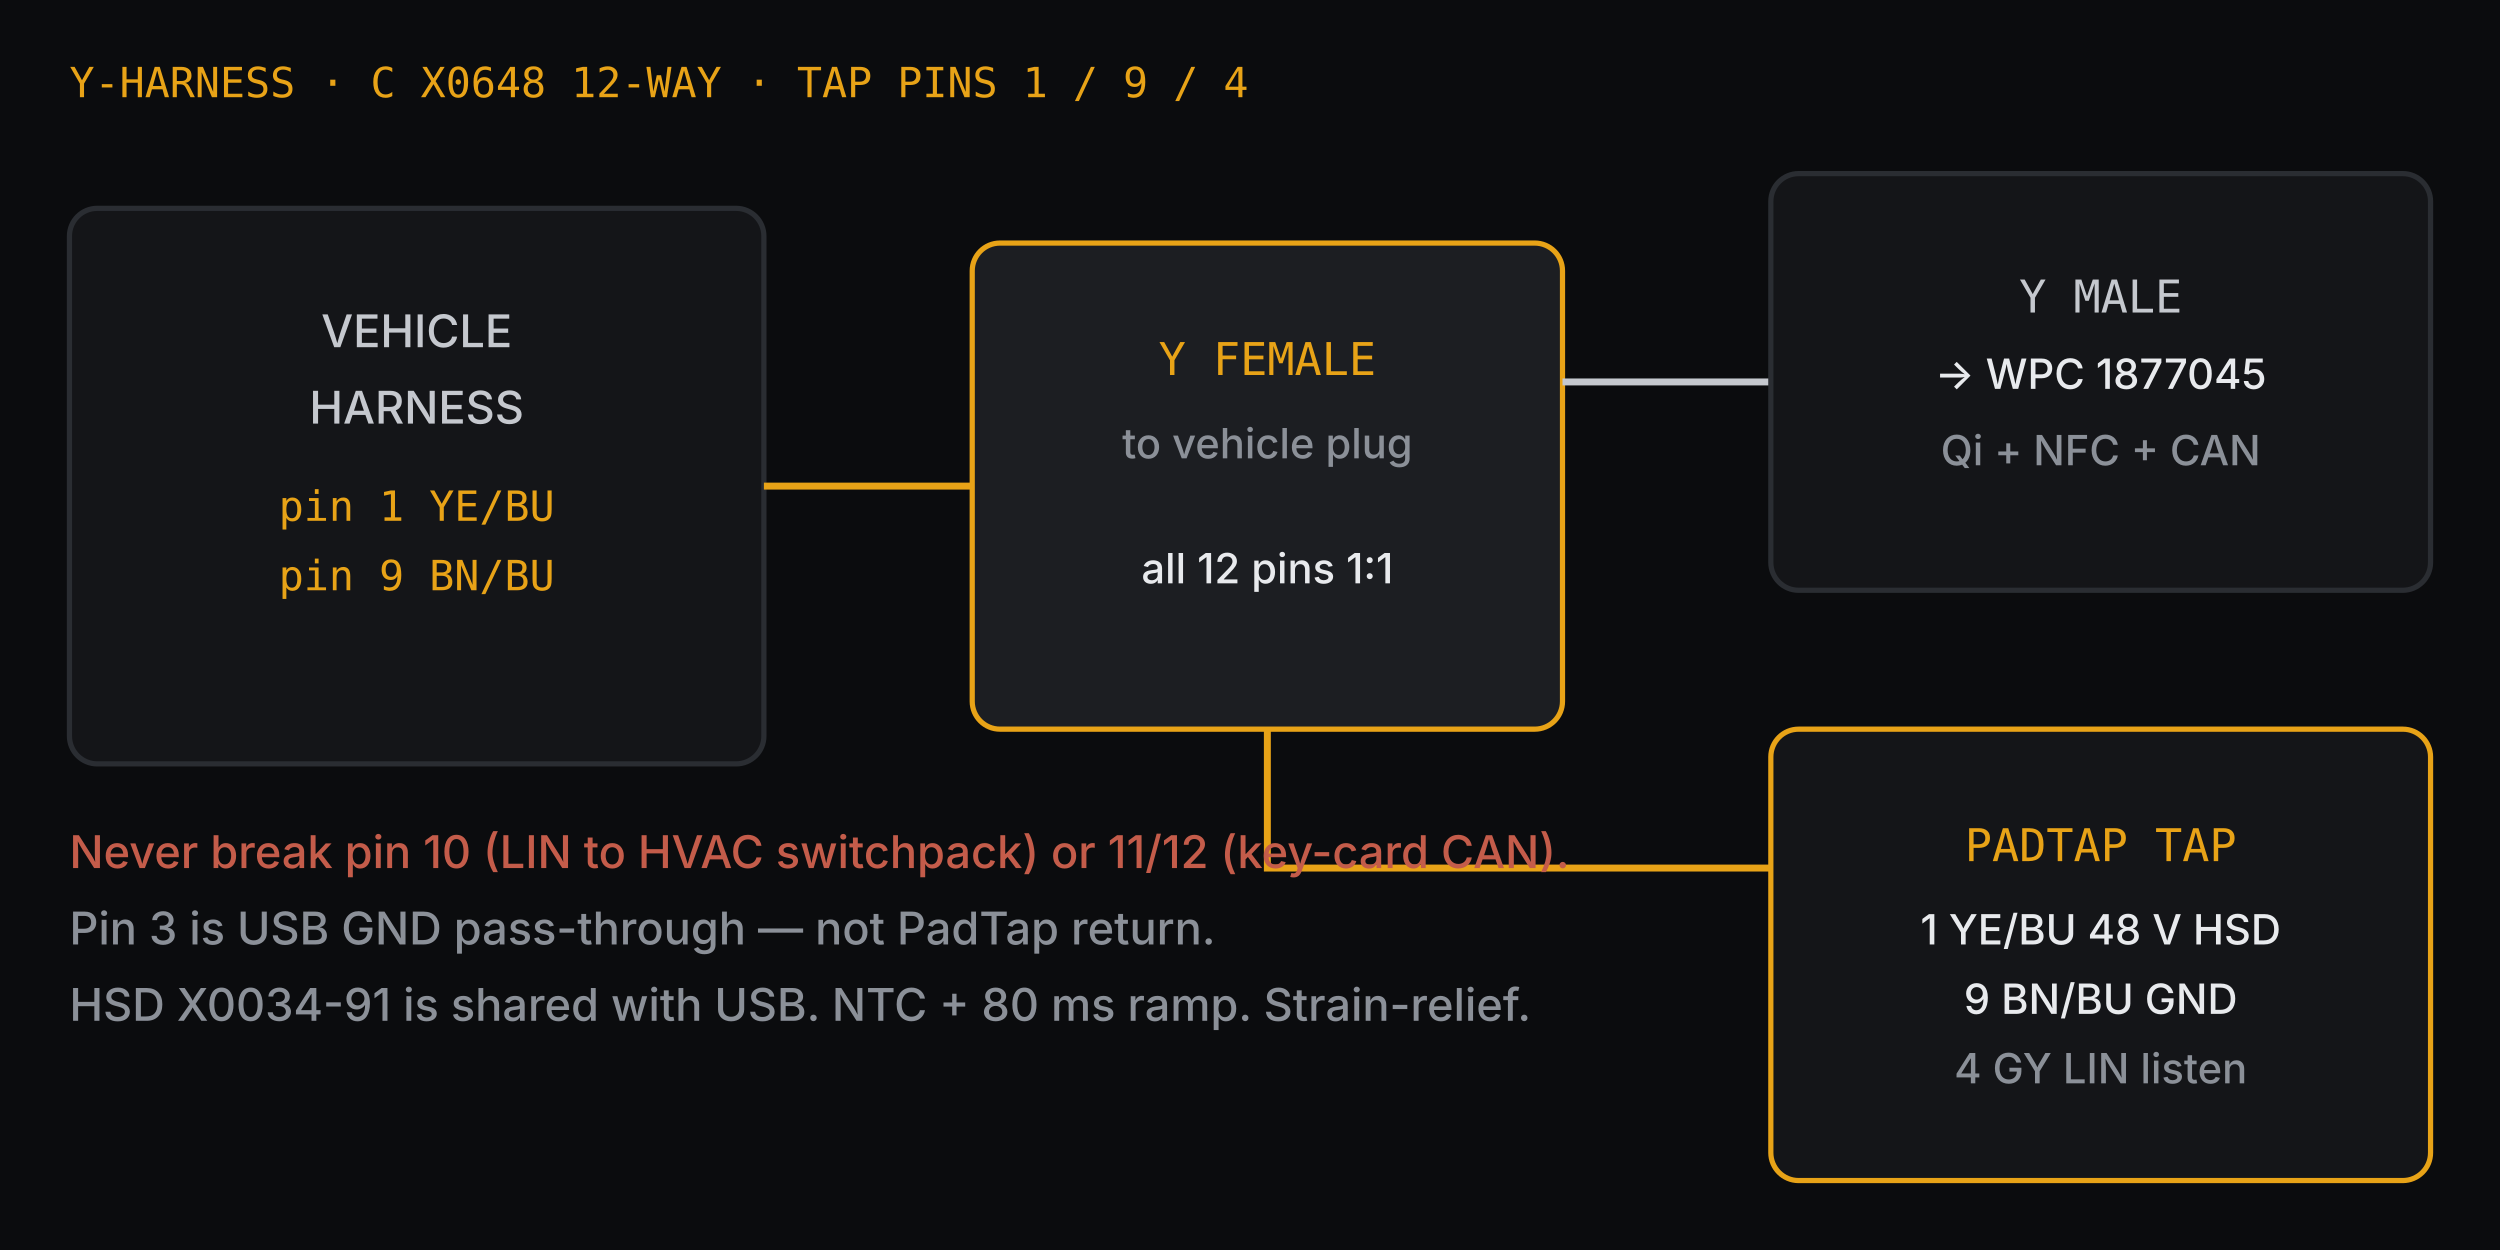
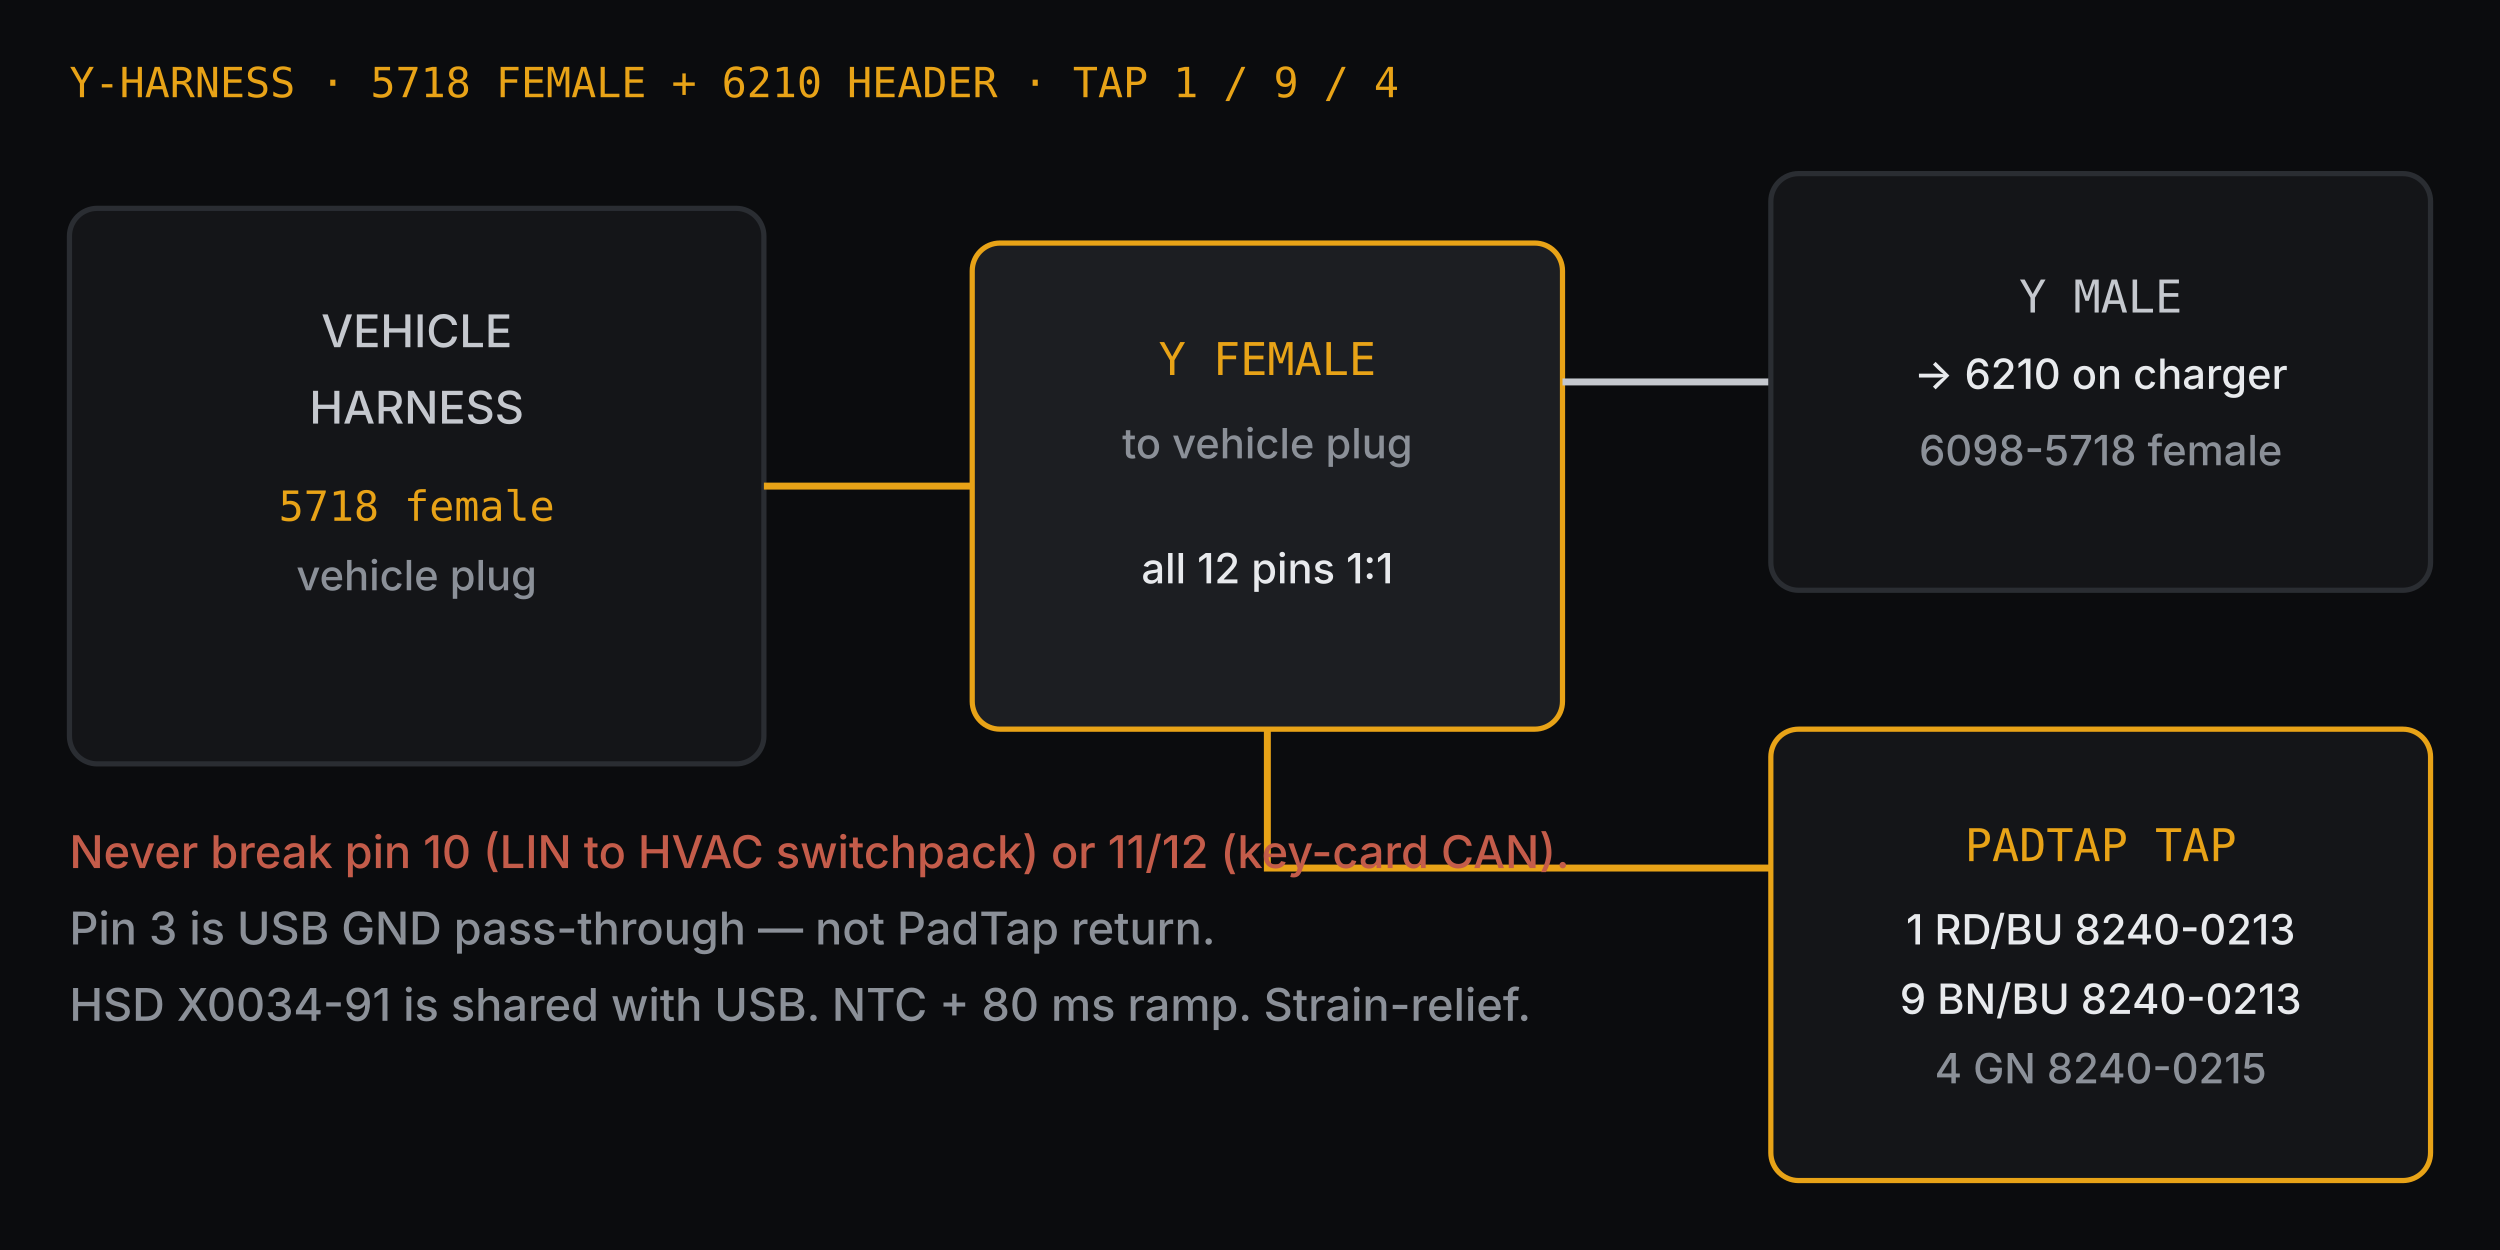
<svg xmlns="http://www.w3.org/2000/svg" width="720" height="360" viewBox="0 0 720 360" role="img" aria-label="Y-harness">
  <rect width="720" height="360" fill="#0B0C0E" />
-   <text x="20" y="28" fill="#E8A317" font-size="12" font-family="ui-monospace, SFMono-Regular, Menlo, monospace" font-weight="500" text-anchor="start">Y-HARNESS  ·  C X0648 12-WAY  ·  TAP PINS 1 / 9 / 4</text>
+   <text x="20" y="28" fill="#E8A317" font-size="12" font-family="ui-monospace, SFMono-Regular, Menlo, monospace" font-weight="500" text-anchor="start">Y-HARNESS  ·  5718 FEMALE + 6210 HEADER  ·  TAP 1 / 9 / 4</text>
  <rect x="20" y="60" width="200" height="160" rx="8" fill="#141518" stroke="#2A2D32" stroke-width="1.5" />
  <text x="120" y="100" fill="#C5C8CE" font-size="13" font-family="ui-sans-serif, system-ui, -apple-system, sans-serif" font-weight="500" text-anchor="middle">VEHICLE</text>
  <text x="120" y="122" fill="#C5C8CE" font-size="13" font-family="ui-sans-serif, system-ui, -apple-system, sans-serif" font-weight="500" text-anchor="middle">HARNESS</text>
-   <text x="120" y="150" fill="#E8A317" font-size="12" font-family="ui-monospace, SFMono-Regular, Menlo, monospace" font-weight="500" text-anchor="middle">pin 1  YE/BU</text>
-   <text x="120" y="170" fill="#E8A317" font-size="12" font-family="ui-monospace, SFMono-Regular, Menlo, monospace" font-weight="500" text-anchor="middle">pin 9  BN/BU</text>
+   <text x="120" y="150" fill="#E8A317" font-size="12" font-family="ui-monospace, SFMono-Regular, Menlo, monospace" font-weight="500" text-anchor="middle">5718 female</text>
+   <text x="120" y="170" fill="#8B9098" font-size="12" font-family="ui-sans-serif, system-ui, -apple-system, sans-serif" font-weight="500" text-anchor="middle">vehicle plug</text>
  <line x1="220" y1="140" x2="280" y2="140" stroke="#E8A317" stroke-width="2" />
  <rect x="280" y="70" width="170" height="140" rx="8" fill="#1C1E22" stroke="#E8A317" stroke-width="1.5" />
  <text x="365" y="108" fill="#E8A317" font-size="13" font-family="ui-monospace, SFMono-Regular, Menlo, monospace" font-weight="500" text-anchor="middle">Y FEMALE</text>
  <text x="365" y="132" fill="#8B9098" font-size="12" font-family="ui-sans-serif, system-ui, -apple-system, sans-serif" font-weight="500" text-anchor="middle">to vehicle plug</text>
  <text x="365" y="168" fill="#E8EAED" font-size="12" font-family="ui-sans-serif, system-ui, -apple-system, sans-serif" font-weight="500" text-anchor="middle">all 12 pins 1:1</text>
  <line x1="450" y1="110" x2="510" y2="110" stroke="#C5C8CE" stroke-width="2" />
  <path d="M365 210 V250 H510" fill="none" stroke="#E8A317" stroke-width="2" />
  <rect x="510" y="50" width="190" height="120" rx="8" fill="#141518" stroke="#2A2D32" stroke-width="1.5" />
  <text x="605" y="90" fill="#C5C8CE" font-size="13" font-family="ui-monospace, SFMono-Regular, Menlo, monospace" font-weight="500" text-anchor="middle">Y MALE</text>
-   <text x="605" y="112" fill="#E8EAED" font-size="12" font-family="ui-sans-serif, system-ui, -apple-system, sans-serif" font-weight="500" text-anchor="middle">→ WPC 1877045</text>
-   <text x="605" y="134" fill="#8B9098" font-size="12" font-family="ui-sans-serif, system-ui, -apple-system, sans-serif" font-weight="500" text-anchor="middle">Qi + NFC + CAN</text>
+   <text x="605" y="112" fill="#E8EAED" font-size="12" font-family="ui-sans-serif, system-ui, -apple-system, sans-serif" font-weight="500" text-anchor="middle">→ 6210 on charger</text>
+   <text x="605" y="134" fill="#8B9098" font-size="12" font-family="ui-sans-serif, system-ui, -apple-system, sans-serif" font-weight="500" text-anchor="middle">6098-5718 female</text>
  <rect x="510" y="210" width="190" height="130" rx="8" fill="#141518" stroke="#E8A317" stroke-width="1.5" />
  <text x="605" y="248" fill="#E8A317" font-size="13" font-family="ui-monospace, SFMono-Regular, Menlo, monospace" font-weight="500" text-anchor="middle">PADTAP TAP</text>
-   <text x="605" y="272" fill="#E8EAED" font-size="12" font-family="ui-sans-serif, system-ui, -apple-system, sans-serif" font-weight="500" text-anchor="middle">1  YE/BU  48 V HSD</text>
-   <text x="605" y="292" fill="#E8EAED" font-size="12" font-family="ui-sans-serif, system-ui, -apple-system, sans-serif" font-weight="500" text-anchor="middle">9  BN/BU  GND</text>
-   <text x="605" y="312" fill="#8B9098" font-size="12" font-family="ui-sans-serif, system-ui, -apple-system, sans-serif" font-weight="500" text-anchor="middle">4  GY  LIN listen</text>
+   <text x="605" y="272" fill="#E8EAED" font-size="12" font-family="ui-sans-serif, system-ui, -apple-system, sans-serif" font-weight="500" text-anchor="middle">1  RD/BU  8240-0213</text>
+   <text x="605" y="292" fill="#E8EAED" font-size="12" font-family="ui-sans-serif, system-ui, -apple-system, sans-serif" font-weight="500" text-anchor="middle">9  BN/BU  8240-0213</text>
+   <text x="605" y="312" fill="#8B9098" font-size="12" font-family="ui-sans-serif, system-ui, -apple-system, sans-serif" font-weight="500" text-anchor="middle">4  GN  8240-0215</text>
  <text x="20" y="250" fill="#C45C4A" font-size="13" font-family="ui-sans-serif, system-ui, -apple-system, sans-serif" font-weight="500" text-anchor="start">Never break pin 10 (LIN to HVAC switchpack) or 11/12 (key-card CAN).</text>
  <text x="20" y="272" fill="#8B9098" font-size="13" font-family="ui-sans-serif, system-ui, -apple-system, sans-serif" font-weight="500" text-anchor="start">Pin 3 is USB GND pass-through — not PadTap return.</text>
  <text x="20" y="294" fill="#8B9098" font-size="13" font-family="ui-sans-serif, system-ui, -apple-system, sans-serif" font-weight="500" text-anchor="start">HSD X0034-91 is shared with USB. NTC + 80 ms ramp. Strain-relief.</text>
</svg>
